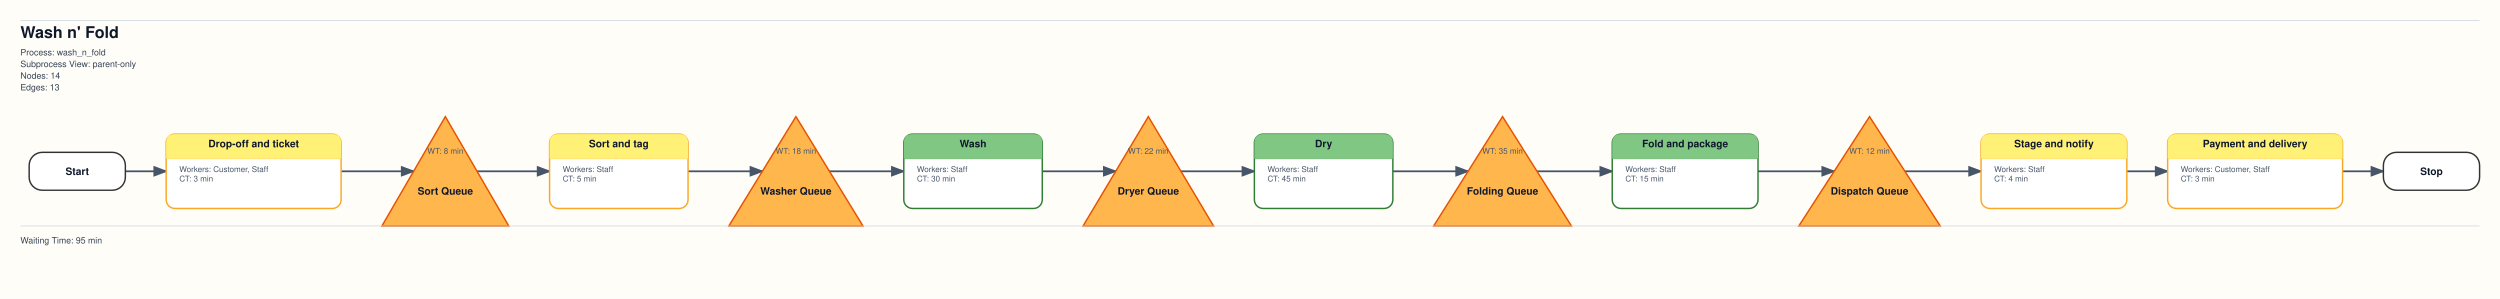
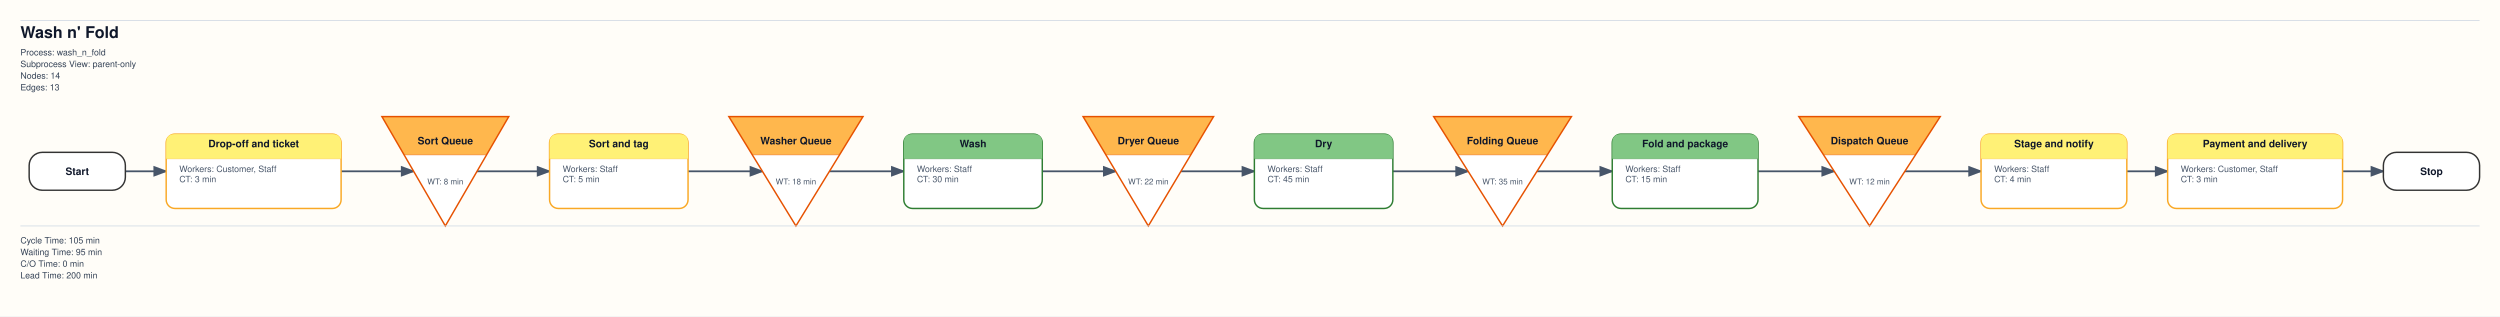
- <svg xmlns="http://www.w3.org/2000/svg" width="3430" height="410" viewBox="0 0 3430 410" data-flo-artifact-kind="svg" data-flo-backend="svg" data-flo-diagram="sppm" data-flo-layout-engine="elk" data-sppm-publication-page-id="main-p1">
+ <svg xmlns="http://www.w3.org/2000/svg" width="3430" height="434" viewBox="0 0 3430 434" data-flo-artifact-kind="svg" data-flo-backend="svg" data-flo-diagram="sppm" data-flo-layout-engine="elk" data-sppm-publication-page-id="main-p1">
  <defs>
    <marker id="flo-sppm-arrow" markerWidth="8" markerHeight="6" refX="7" refY="3" orient="auto" markerUnits="strokeWidth">
      <path d="M0,0 L8,3 L0,6 z" fill="#475569" />
    </marker>
  </defs>
  <rect width="100%" height="100%" fill="#fffdf8" />
  <g data-sppm-publication-band="header">
    <line x1="28.0" y1="28.0" x2="3402.0" y2="28.0" stroke="#cbd5e1" stroke-width="1" />
    <text x="28.0" y="52.0" font-family="Helvetica" font-size="22" font-weight="700" fill="#0f172a">Wash n' Fold</text>
    <text x="28.0" y="76.0" font-family="Helvetica" font-size="12" fill="#334155">Process: wash_n_fold</text>
    <text x="28.0" y="92.0" font-family="Helvetica" font-size="12" fill="#334155">Subprocess View: parent-only</text>
    <text x="28.0" y="108.0" font-family="Helvetica" font-size="12" fill="#334155">Nodes: 14</text>
    <text x="28.0" y="124.0" font-family="Helvetica" font-size="12" fill="#334155">Edges: 13</text>
  </g>
  <g transform="translate(28.0,148.0)">
    <g data-edge-source="dropoff" data-edge-target="sort_tag_wait_queue" data-edge-kind="direct">
      <polyline points="440.0,87.0 539.5,87.0" fill="none" stroke="#475569" stroke-width="2.5" stroke-linecap="round" stroke-linejoin="round" marker-end="url(#flo-sppm-arrow)" />
    </g>
    <g data-edge-source="dry" data-edge-target="fold_package_wait_queue" data-edge-kind="direct">
      <polyline points="1883.0,87.0 1986.2,87.0" fill="none" stroke="#475569" stroke-width="2.5" stroke-linecap="round" stroke-linejoin="round" marker-end="url(#flo-sppm-arrow)" />
    </g>
    <g data-edge-source="dry_wait_queue" data-edge-target="dry" data-edge-kind="direct">
      <polyline points="1592.2,87.0 1693.0,87.0" fill="none" stroke="#475569" stroke-width="2.5" stroke-linecap="round" stroke-linejoin="round" marker-end="url(#flo-sppm-arrow)" />
    </g>
    <g data-edge-source="fold_package" data-edge-target="stage_notify_wait_queue" data-edge-kind="direct">
      <polyline points="2384.0,87.0 2488.5,87.0" fill="none" stroke="#475569" stroke-width="2.5" stroke-linecap="round" stroke-linejoin="round" marker-end="url(#flo-sppm-arrow)" />
    </g>
    <g data-edge-source="fold_package_wait_queue" data-edge-target="fold_package" data-edge-kind="direct">
      <polyline points="2080.8,87.0 2184.0,87.0" fill="none" stroke="#475569" stroke-width="2.5" stroke-linecap="round" stroke-linejoin="round" marker-end="url(#flo-sppm-arrow)" />
    </g>
    <g data-edge-source="payment_delivery" data-edge-target="end" data-edge-kind="direct">
      <polyline points="3186.0,87.0 3242.0,87.0" fill="none" stroke="#475569" stroke-width="2.5" stroke-linecap="round" stroke-linejoin="round" marker-end="url(#flo-sppm-arrow)" />
    </g>
    <g data-edge-source="sort_tag" data-edge-target="wash_wait_queue" data-edge-kind="direct">
      <polyline points="916.0,87.0 1018.0,87.0" fill="none" stroke="#475569" stroke-width="2.5" stroke-linecap="round" stroke-linejoin="round" marker-end="url(#flo-sppm-arrow)" />
    </g>
    <g data-edge-source="sort_tag_wait_queue" data-edge-target="sort_tag" data-edge-kind="direct">
      <polyline points="626.5,87.0 726.0,87.0" fill="none" stroke="#475569" stroke-width="2.5" stroke-linecap="round" stroke-linejoin="round" marker-end="url(#flo-sppm-arrow)" />
    </g>
    <g data-edge-source="stage_notify" data-edge-target="payment_delivery" data-edge-kind="direct">
      <polyline points="2890.0,87.0 2946.0,87.0" fill="none" stroke="#475569" stroke-width="2.5" stroke-linecap="round" stroke-linejoin="round" marker-end="url(#flo-sppm-arrow)" />
    </g>
    <g data-edge-source="stage_notify_wait_queue" data-edge-target="stage_notify" data-edge-kind="direct">
      <polyline points="2585.5,87.0 2690.0,87.0" fill="none" stroke="#475569" stroke-width="2.5" stroke-linecap="round" stroke-linejoin="round" marker-end="url(#flo-sppm-arrow)" />
    </g>
    <g data-edge-source="start" data-edge-target="dropoff" data-edge-kind="direct">
      <polyline points="144.0,87.0 200.0,87.0" fill="none" stroke="#475569" stroke-width="2.5" stroke-linecap="round" stroke-linejoin="round" marker-end="url(#flo-sppm-arrow)" />
    </g>
    <g data-edge-source="wash" data-edge-target="dry_wait_queue" data-edge-kind="direct">
      <polyline points="1402.0,87.0 1502.8,87.0" fill="none" stroke="#475569" stroke-width="2.5" stroke-linecap="round" stroke-linejoin="round" marker-end="url(#flo-sppm-arrow)" />
    </g>
    <g data-edge-source="wash_wait_queue" data-edge-target="wash" data-edge-kind="direct">
      <polyline points="1110.0,87.0 1212.0,87.0" fill="none" stroke="#475569" stroke-width="2.5" stroke-linecap="round" stroke-linejoin="round" marker-end="url(#flo-sppm-arrow)" />
    </g>
    <g data-node-id="start" data-node-kind="start">
      <rect x="12.0" y="61.0" width="132.0" height="52.0" rx="18" fill="#FFFFFF" stroke="#333333" stroke-width="2" />
      <text x="78.0" y="92.0" text-anchor="middle" font-family="Helvetica" font-size="14" font-weight="600" fill="#0f172a">Start</text>
    </g>
    <g data-node-id="dropoff" data-node-kind="task">
      <rect x="200.0" y="36.0" width="240.0" height="102.0" rx="12" fill="white" stroke="#F9A825" stroke-width="2" />
      <path data-node-header="top-rounded" d="M 212.0 36.0 L 428.0 36.0 Q 440.0 36.0 440.0 48.0 L 440.0 70.0 L 200.0 70.0 L 200.0 48.0 Q 200.0 36.0 212.0 36.0 Z" fill="#FFF176" stroke="none" />
      <line x1="200.0" y1="70.0" x2="440.0" y2="70.0" stroke="#F9A825" stroke-width="1" opacity="0.35" />
      <text x="320.0" y="54.0" text-anchor="middle" font-family="Helvetica" font-size="14" font-weight="600" fill="#0f172a">Drop-off and ticket</text>
-       <text x="218.0" y="88.0" text-anchor="start" font-family="Helvetica" font-size="11" font-weight="400" fill="#475569">Workers: Customer, Staff</text>
-       <text x="218.0" y="101.0" text-anchor="start" font-family="Helvetica" font-size="11" font-weight="400" fill="#475569">CT: 3 min</text>
+       <text x="218.0" y="88.0" text-anchor="start" font-family="Helvetica" font-size="12" font-weight="400" fill="#475569">Workers: Customer, Staff</text>
+       <text x="218.0" y="102.0" text-anchor="start" font-family="Helvetica" font-size="12" font-weight="400" fill="#475569">CT: 3 min</text>
    </g>
    <g data-node-id="sort_tag_wait_queue" data-node-kind="queue">
-       <polygon data-node-queue-body="true" points="496.0,162.0 670.0,162.0 583.0,12.0" fill="#FFB74D" stroke="#E65100" stroke-width="2" />
-       <text x="583.0" y="119.0" text-anchor="middle" font-family="Helvetica" font-size="14" font-weight="600" fill="#0f172a">Sort Queue</text>
-       <text x="583.0" y="63.0" text-anchor="middle" font-family="Helvetica" font-size="11" font-weight="400" fill="#475569">WT: 8 min</text>
+       <polygon data-node-queue-body="true" points="496.0,12.0 670.0,12.0 583.0,162.0" fill="#FFFFFF" stroke="none" />
+       <polygon data-node-queue-color-band="true" points="496.0,12.0 670.0,12.0 639.5,64.5 526.5,64.5" fill="#FFB74D" stroke="none" />
+       <line data-node-queue-divider="true" x1="526.5" y1="64.5" x2="639.5" y2="64.5" stroke="#E65100" stroke-width="1" opacity="0.55" />
+       <polygon data-node-queue-outline="true" points="496.0,12.0 670.0,12.0 583.0,162.0" fill="none" stroke="#E65100" stroke-width="2" />
+       <text x="583.0" y="50.0" text-anchor="middle" font-family="Helvetica" font-size="14" font-weight="600" fill="#0f172a">Sort Queue</text>
+       <text x="583.0" y="105.0" text-anchor="middle" font-family="Helvetica" font-size="11" font-weight="400" fill="#475569">WT: 8 min</text>
    </g>
    <g data-node-id="sort_tag" data-node-kind="task">
      <rect x="726.0" y="36.0" width="190.0" height="102.0" rx="12" fill="white" stroke="#F9A825" stroke-width="2" />
      <path data-node-header="top-rounded" d="M 738.0 36.0 L 904.0 36.0 Q 916.0 36.0 916.0 48.0 L 916.0 70.0 L 726.0 70.0 L 726.0 48.0 Q 726.0 36.0 738.0 36.0 Z" fill="#FFF176" stroke="none" />
      <line x1="726.0" y1="70.0" x2="916.0" y2="70.0" stroke="#F9A825" stroke-width="1" opacity="0.35" />
      <text x="821.0" y="54.0" text-anchor="middle" font-family="Helvetica" font-size="14" font-weight="600" fill="#0f172a">Sort and tag</text>
-       <text x="744.0" y="88.0" text-anchor="start" font-family="Helvetica" font-size="11" font-weight="400" fill="#475569">Workers: Staff</text>
-       <text x="744.0" y="101.0" text-anchor="start" font-family="Helvetica" font-size="11" font-weight="400" fill="#475569">CT: 5 min</text>
+       <text x="744.0" y="88.0" text-anchor="start" font-family="Helvetica" font-size="12" font-weight="400" fill="#475569">Workers: Staff</text>
+       <text x="744.0" y="102.0" text-anchor="start" font-family="Helvetica" font-size="12" font-weight="400" fill="#475569">CT: 5 min</text>
    </g>
    <g data-node-id="wash_wait_queue" data-node-kind="queue">
-       <polygon data-node-queue-body="true" points="972.0,162.0 1156.0,162.0 1064.0,12.0" fill="#FFB74D" stroke="#E65100" stroke-width="2" />
-       <text x="1064.0" y="119.0" text-anchor="middle" font-family="Helvetica" font-size="14" font-weight="600" fill="#0f172a">Washer Queue</text>
-       <text x="1064.0" y="63.0" text-anchor="middle" font-family="Helvetica" font-size="11" font-weight="400" fill="#475569">WT: 18 min</text>
+       <polygon data-node-queue-body="true" points="972.0,12.0 1156.0,12.0 1064.0,162.0" fill="#FFFFFF" stroke="none" />
+       <polygon data-node-queue-color-band="true" points="972.0,12.0 1156.0,12.0 1123.8,64.5 1004.2,64.5" fill="#FFB74D" stroke="none" />
+       <line data-node-queue-divider="true" x1="1004.2" y1="64.5" x2="1123.8" y2="64.5" stroke="#E65100" stroke-width="1" opacity="0.55" />
+       <polygon data-node-queue-outline="true" points="972.0,12.0 1156.0,12.0 1064.0,162.0" fill="none" stroke="#E65100" stroke-width="2" />
+       <text x="1064.0" y="50.0" text-anchor="middle" font-family="Helvetica" font-size="14" font-weight="600" fill="#0f172a">Washer Queue</text>
+       <text x="1064.0" y="105.0" text-anchor="middle" font-family="Helvetica" font-size="11" font-weight="400" fill="#475569">WT: 18 min</text>
    </g>
    <g data-node-id="wash" data-node-kind="task">
      <rect x="1212.0" y="36.0" width="190.0" height="102.0" rx="12" fill="white" stroke="#2E7D32" stroke-width="2" />
      <path data-node-header="top-rounded" d="M 1224.0 36.0 L 1390.0 36.0 Q 1402.0 36.0 1402.0 48.0 L 1402.0 70.0 L 1212.0 70.0 L 1212.0 48.0 Q 1212.0 36.0 1224.0 36.0 Z" fill="#81C784" stroke="none" />
      <line x1="1212.0" y1="70.0" x2="1402.0" y2="70.0" stroke="#2E7D32" stroke-width="1" opacity="0.35" />
      <text x="1307.0" y="54.0" text-anchor="middle" font-family="Helvetica" font-size="14" font-weight="600" fill="#0f172a">Wash</text>
-       <text x="1230.0" y="88.0" text-anchor="start" font-family="Helvetica" font-size="11" font-weight="400" fill="#475569">Workers: Staff</text>
-       <text x="1230.0" y="101.0" text-anchor="start" font-family="Helvetica" font-size="11" font-weight="400" fill="#475569">CT: 30 min</text>
+       <text x="1230.0" y="88.0" text-anchor="start" font-family="Helvetica" font-size="12" font-weight="400" fill="#475569">Workers: Staff</text>
+       <text x="1230.0" y="102.0" text-anchor="start" font-family="Helvetica" font-size="12" font-weight="400" fill="#475569">CT: 30 min</text>
    </g>
    <g data-node-id="dry_wait_queue" data-node-kind="queue">
-       <polygon data-node-queue-body="true" points="1458.0,162.0 1637.0,162.0 1547.5,12.0" fill="#FFB74D" stroke="#E65100" stroke-width="2" />
-       <text x="1547.5" y="119.0" text-anchor="middle" font-family="Helvetica" font-size="14" font-weight="600" fill="#0f172a">Dryer Queue</text>
-       <text x="1547.5" y="63.0" text-anchor="middle" font-family="Helvetica" font-size="11" font-weight="400" fill="#475569">WT: 22 min</text>
+       <polygon data-node-queue-body="true" points="1458.0,12.0 1637.0,12.0 1547.5,162.0" fill="#FFFFFF" stroke="none" />
+       <polygon data-node-queue-color-band="true" points="1458.0,12.0 1637.0,12.0 1605.7,64.5 1489.3,64.5" fill="#FFB74D" stroke="none" />
+       <line data-node-queue-divider="true" x1="1489.3" y1="64.5" x2="1605.7" y2="64.5" stroke="#E65100" stroke-width="1" opacity="0.55" />
+       <polygon data-node-queue-outline="true" points="1458.0,12.0 1637.0,12.0 1547.5,162.0" fill="none" stroke="#E65100" stroke-width="2" />
+       <text x="1547.5" y="50.0" text-anchor="middle" font-family="Helvetica" font-size="14" font-weight="600" fill="#0f172a">Dryer Queue</text>
+       <text x="1547.5" y="105.0" text-anchor="middle" font-family="Helvetica" font-size="11" font-weight="400" fill="#475569">WT: 22 min</text>
    </g>
    <g data-node-id="dry" data-node-kind="task">
      <rect x="1693.0" y="36.0" width="190.0" height="102.0" rx="12" fill="white" stroke="#2E7D32" stroke-width="2" />
      <path data-node-header="top-rounded" d="M 1705.0 36.0 L 1871.0 36.0 Q 1883.0 36.0 1883.0 48.0 L 1883.0 70.0 L 1693.0 70.0 L 1693.0 48.0 Q 1693.0 36.0 1705.0 36.0 Z" fill="#81C784" stroke="none" />
      <line x1="1693.0" y1="70.0" x2="1883.0" y2="70.0" stroke="#2E7D32" stroke-width="1" opacity="0.35" />
      <text x="1788.0" y="54.0" text-anchor="middle" font-family="Helvetica" font-size="14" font-weight="600" fill="#0f172a">Dry</text>
-       <text x="1711.0" y="88.0" text-anchor="start" font-family="Helvetica" font-size="11" font-weight="400" fill="#475569">Workers: Staff</text>
-       <text x="1711.0" y="101.0" text-anchor="start" font-family="Helvetica" font-size="11" font-weight="400" fill="#475569">CT: 45 min</text>
+       <text x="1711.0" y="88.0" text-anchor="start" font-family="Helvetica" font-size="12" font-weight="400" fill="#475569">Workers: Staff</text>
+       <text x="1711.0" y="102.0" text-anchor="start" font-family="Helvetica" font-size="12" font-weight="400" fill="#475569">CT: 45 min</text>
    </g>
    <g data-node-id="fold_package_wait_queue" data-node-kind="queue">
-       <polygon data-node-queue-body="true" points="1939.0,162.0 2128.0,162.0 2033.5,12.0" fill="#FFB74D" stroke="#E65100" stroke-width="2" />
-       <text x="2033.5" y="119.0" text-anchor="middle" font-family="Helvetica" font-size="14" font-weight="600" fill="#0f172a">Folding Queue</text>
-       <text x="2033.5" y="63.0" text-anchor="middle" font-family="Helvetica" font-size="11" font-weight="400" fill="#475569">WT: 35 min</text>
+       <polygon data-node-queue-body="true" points="1939.0,12.0 2128.0,12.0 2033.5,162.0" fill="#FFFFFF" stroke="none" />
+       <polygon data-node-queue-color-band="true" points="1939.0,12.0 2128.0,12.0 2094.9,64.5 1972.1,64.5" fill="#FFB74D" stroke="none" />
+       <line data-node-queue-divider="true" x1="1972.1" y1="64.5" x2="2094.9" y2="64.5" stroke="#E65100" stroke-width="1" opacity="0.55" />
+       <polygon data-node-queue-outline="true" points="1939.0,12.0 2128.0,12.0 2033.5,162.0" fill="none" stroke="#E65100" stroke-width="2" />
+       <text x="2033.5" y="50.0" text-anchor="middle" font-family="Helvetica" font-size="14" font-weight="600" fill="#0f172a">Folding Queue</text>
+       <text x="2033.5" y="105.0" text-anchor="middle" font-family="Helvetica" font-size="11" font-weight="400" fill="#475569">WT: 35 min</text>
    </g>
    <g data-node-id="fold_package" data-node-kind="task">
      <rect x="2184.0" y="36.0" width="200.0" height="102.0" rx="12" fill="white" stroke="#2E7D32" stroke-width="2" />
      <path data-node-header="top-rounded" d="M 2196.0 36.0 L 2372.0 36.0 Q 2384.0 36.0 2384.0 48.0 L 2384.0 70.0 L 2184.0 70.0 L 2184.0 48.0 Q 2184.0 36.0 2196.0 36.0 Z" fill="#81C784" stroke="none" />
      <line x1="2184.0" y1="70.0" x2="2384.0" y2="70.0" stroke="#2E7D32" stroke-width="1" opacity="0.35" />
      <text x="2284.0" y="54.0" text-anchor="middle" font-family="Helvetica" font-size="14" font-weight="600" fill="#0f172a">Fold and package</text>
-       <text x="2202.0" y="88.0" text-anchor="start" font-family="Helvetica" font-size="11" font-weight="400" fill="#475569">Workers: Staff</text>
-       <text x="2202.0" y="101.0" text-anchor="start" font-family="Helvetica" font-size="11" font-weight="400" fill="#475569">CT: 15 min</text>
+       <text x="2202.0" y="88.0" text-anchor="start" font-family="Helvetica" font-size="12" font-weight="400" fill="#475569">Workers: Staff</text>
+       <text x="2202.0" y="102.0" text-anchor="start" font-family="Helvetica" font-size="12" font-weight="400" fill="#475569">CT: 15 min</text>
    </g>
    <g data-node-id="stage_notify_wait_queue" data-node-kind="queue">
-       <polygon data-node-queue-body="true" points="2440.0,162.0 2634.0,162.0 2537.0,12.0" fill="#FFB74D" stroke="#E65100" stroke-width="2" />
-       <text x="2537.0" y="119.0" text-anchor="middle" font-family="Helvetica" font-size="14" font-weight="600" fill="#0f172a">Dispatch Queue</text>
-       <text x="2537.0" y="63.0" text-anchor="middle" font-family="Helvetica" font-size="11" font-weight="400" fill="#475569">WT: 12 min</text>
+       <polygon data-node-queue-body="true" points="2440.0,12.0 2634.0,12.0 2537.0,162.0" fill="#FFFFFF" stroke="none" />
+       <polygon data-node-queue-color-band="true" points="2440.0,12.0 2634.0,12.0 2600.1,64.5 2473.9,64.5" fill="#FFB74D" stroke="none" />
+       <line data-node-queue-divider="true" x1="2473.9" y1="64.5" x2="2600.1" y2="64.5" stroke="#E65100" stroke-width="1" opacity="0.55" />
+       <polygon data-node-queue-outline="true" points="2440.0,12.0 2634.0,12.0 2537.0,162.0" fill="none" stroke="#E65100" stroke-width="2" />
+       <text x="2537.0" y="50.0" text-anchor="middle" font-family="Helvetica" font-size="14" font-weight="600" fill="#0f172a">Dispatch Queue</text>
+       <text x="2537.0" y="105.0" text-anchor="middle" font-family="Helvetica" font-size="11" font-weight="400" fill="#475569">WT: 12 min</text>
    </g>
    <g data-node-id="stage_notify" data-node-kind="task">
      <rect x="2690.0" y="36.0" width="200.0" height="102.0" rx="12" fill="white" stroke="#F9A825" stroke-width="2" />
      <path data-node-header="top-rounded" d="M 2702.0 36.0 L 2878.0 36.0 Q 2890.0 36.0 2890.0 48.0 L 2890.0 70.0 L 2690.0 70.0 L 2690.0 48.0 Q 2690.0 36.0 2702.0 36.0 Z" fill="#FFF176" stroke="none" />
      <line x1="2690.0" y1="70.0" x2="2890.0" y2="70.0" stroke="#F9A825" stroke-width="1" opacity="0.35" />
      <text x="2790.0" y="54.0" text-anchor="middle" font-family="Helvetica" font-size="14" font-weight="600" fill="#0f172a">Stage and notify</text>
-       <text x="2708.0" y="88.0" text-anchor="start" font-family="Helvetica" font-size="11" font-weight="400" fill="#475569">Workers: Staff</text>
-       <text x="2708.0" y="101.0" text-anchor="start" font-family="Helvetica" font-size="11" font-weight="400" fill="#475569">CT: 4 min</text>
+       <text x="2708.0" y="88.0" text-anchor="start" font-family="Helvetica" font-size="12" font-weight="400" fill="#475569">Workers: Staff</text>
+       <text x="2708.0" y="102.0" text-anchor="start" font-family="Helvetica" font-size="12" font-weight="400" fill="#475569">CT: 4 min</text>
    </g>
    <g data-node-id="payment_delivery" data-node-kind="task">
      <rect x="2946.0" y="36.0" width="240.0" height="102.0" rx="12" fill="white" stroke="#F9A825" stroke-width="2" />
      <path data-node-header="top-rounded" d="M 2958.0 36.0 L 3174.0 36.0 Q 3186.0 36.0 3186.0 48.0 L 3186.0 70.0 L 2946.0 70.0 L 2946.0 48.0 Q 2946.0 36.0 2958.0 36.0 Z" fill="#FFF176" stroke="none" />
      <line x1="2946.0" y1="70.0" x2="3186.0" y2="70.0" stroke="#F9A825" stroke-width="1" opacity="0.35" />
      <text x="3066.0" y="54.0" text-anchor="middle" font-family="Helvetica" font-size="14" font-weight="600" fill="#0f172a">Payment and delivery</text>
-       <text x="2964.0" y="88.0" text-anchor="start" font-family="Helvetica" font-size="11" font-weight="400" fill="#475569">Workers: Customer, Staff</text>
-       <text x="2964.0" y="101.0" text-anchor="start" font-family="Helvetica" font-size="11" font-weight="400" fill="#475569">CT: 3 min</text>
+       <text x="2964.0" y="88.0" text-anchor="start" font-family="Helvetica" font-size="12" font-weight="400" fill="#475569">Workers: Customer, Staff</text>
+       <text x="2964.0" y="102.0" text-anchor="start" font-family="Helvetica" font-size="12" font-weight="400" fill="#475569">CT: 3 min</text>
    </g>
    <g data-node-id="end" data-node-kind="end">
      <rect x="3242.0" y="61.0" width="132.0" height="52.0" rx="18" fill="#FFFFFF" stroke="#333333" stroke-width="2" />
      <text x="3308.0" y="92.0" text-anchor="middle" font-family="Helvetica" font-size="14" font-weight="600" fill="#0f172a">Stop</text>
    </g>
  </g>
  <g data-sppm-publication-band="footer">
    <line x1="28.0" y1="310.0" x2="3402.0" y2="310.0" stroke="#cbd5e1" stroke-width="1" />
-     <text x="28.0" y="334.0" font-family="Helvetica" font-size="12" fill="#334155">Waiting Time: 95 min</text>
+     <text x="28.0" y="334.0" font-family="Helvetica" font-size="12" fill="#334155">Cycle Time: 105 min</text>
+     <text x="28.0" y="350.0" font-family="Helvetica" font-size="12" fill="#334155">Waiting Time: 95 min</text>
+     <text x="28.0" y="366.0" font-family="Helvetica" font-size="12" fill="#334155">C/O Time: 0 min</text>
+     <text x="28.0" y="382.0" font-family="Helvetica" font-size="12" fill="#334155">Lead Time: 200 min</text>
  </g>
</svg>
